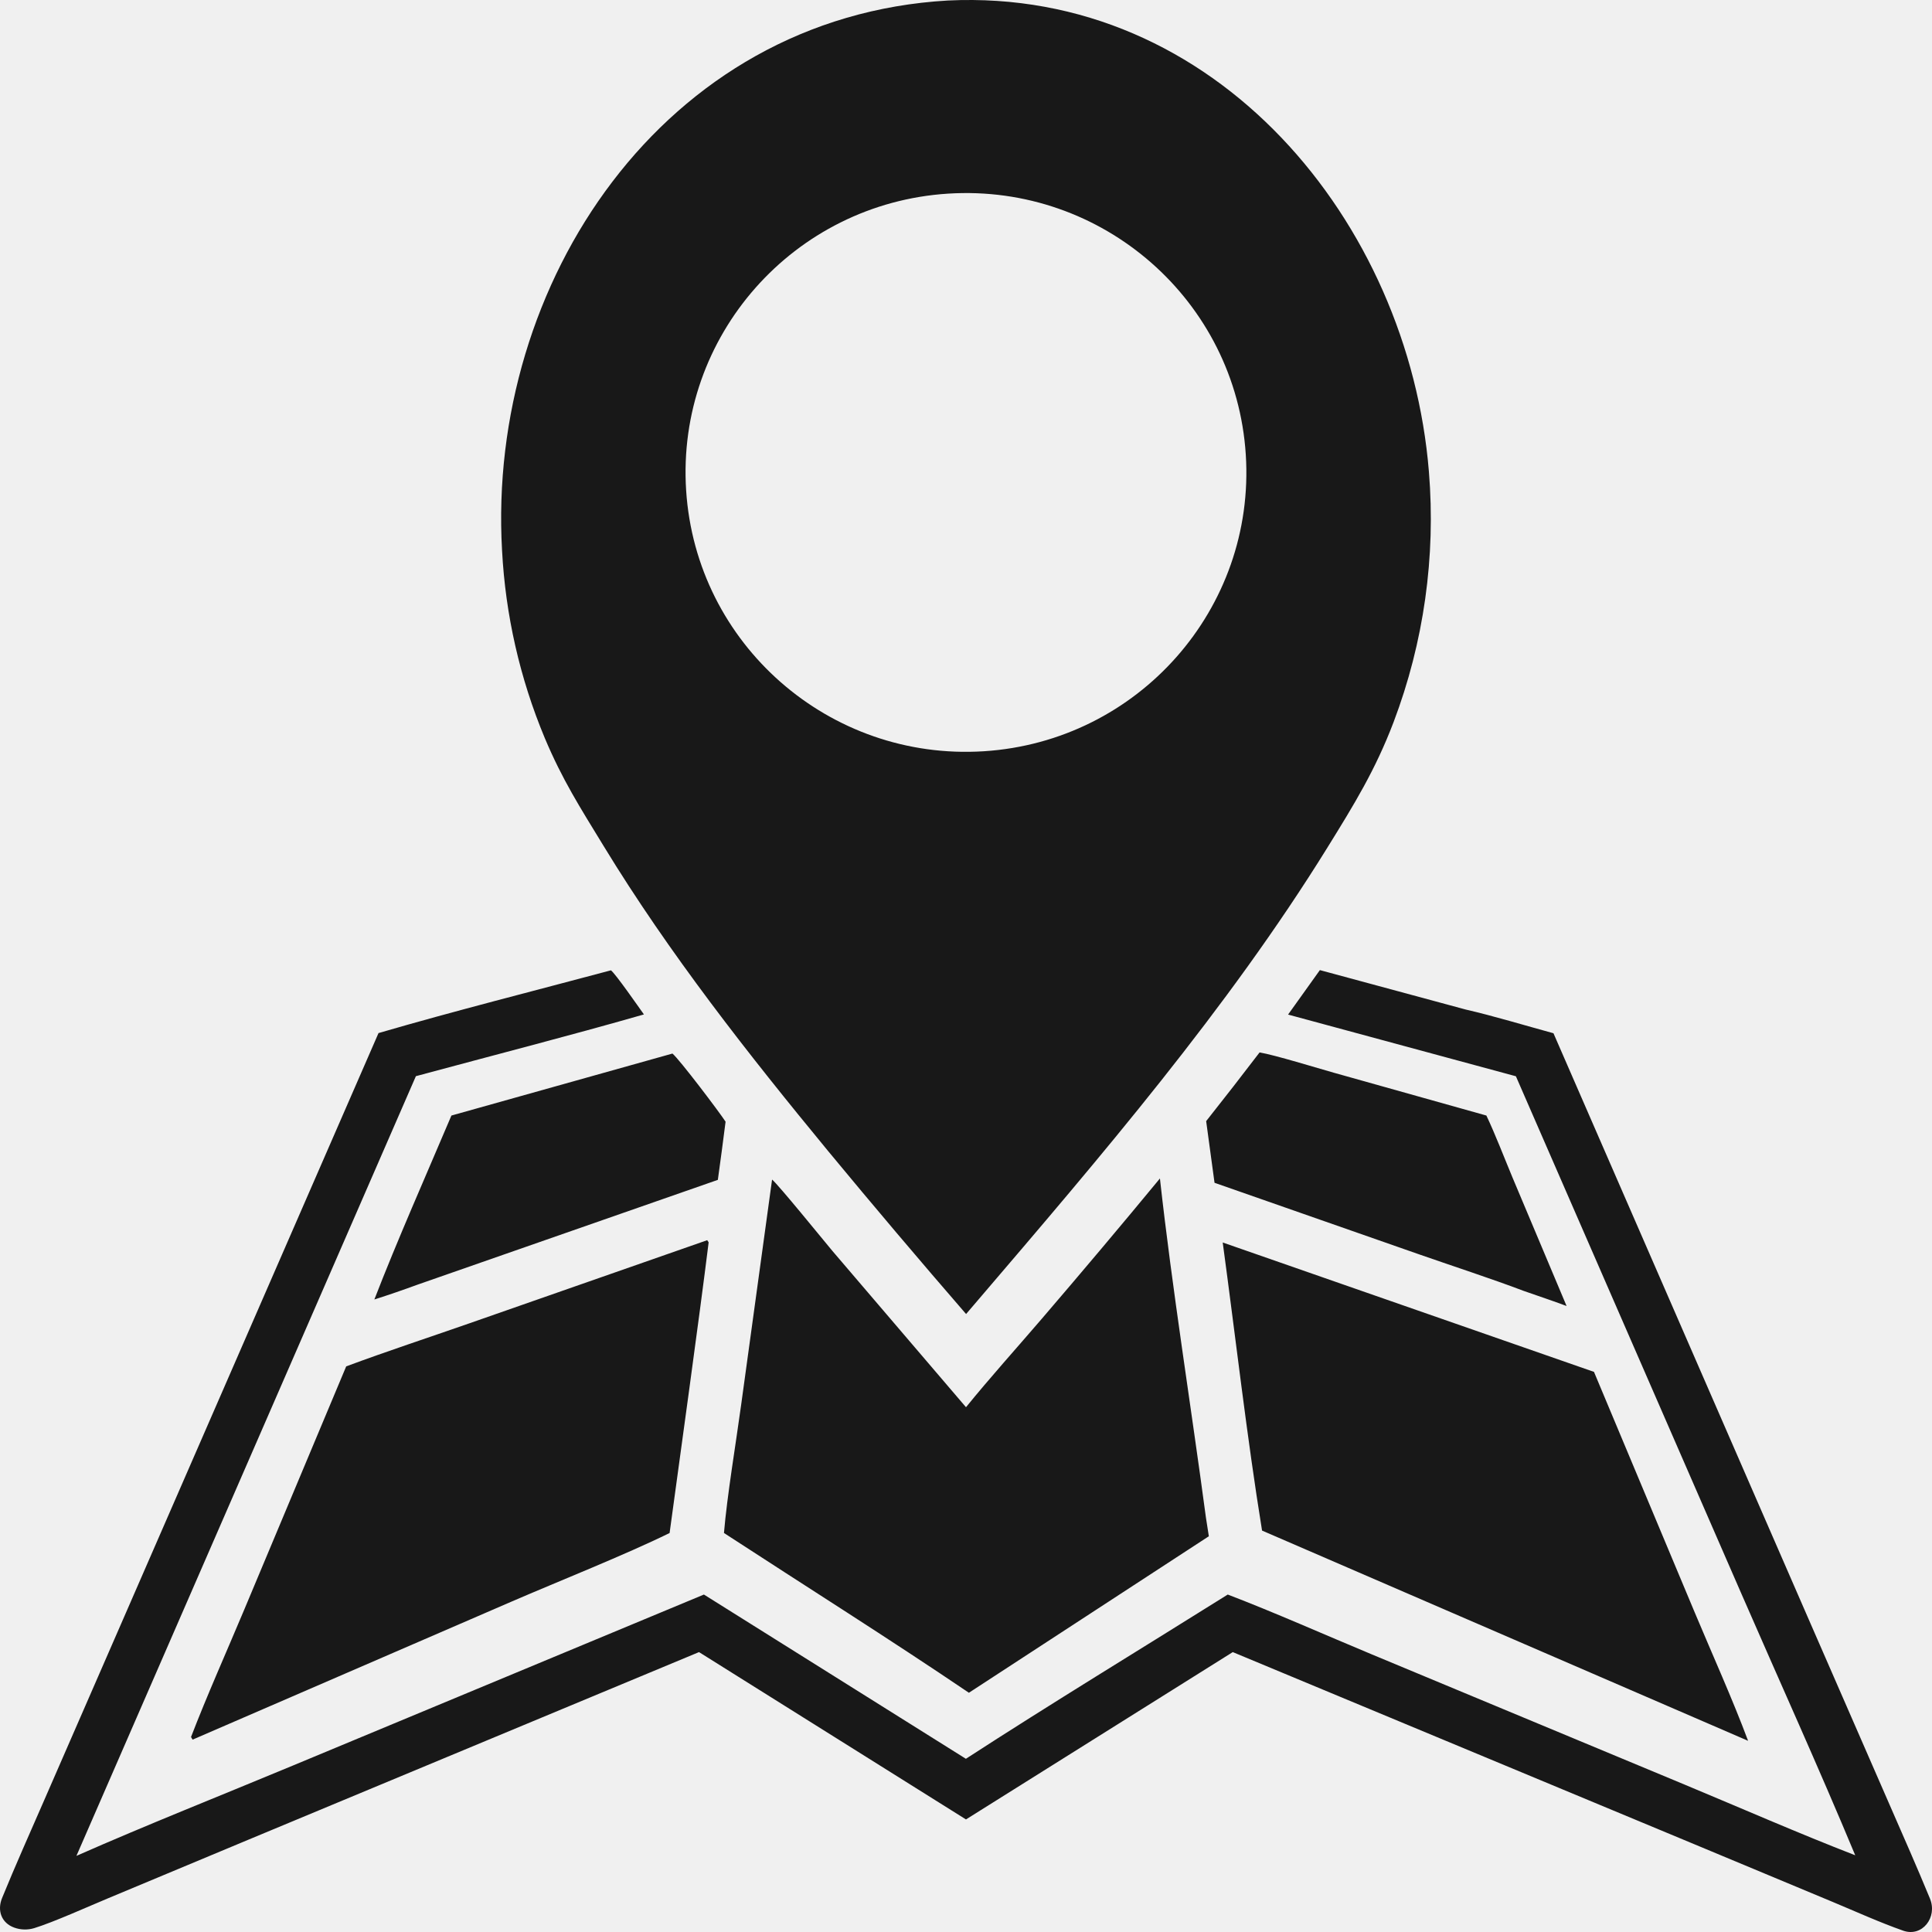
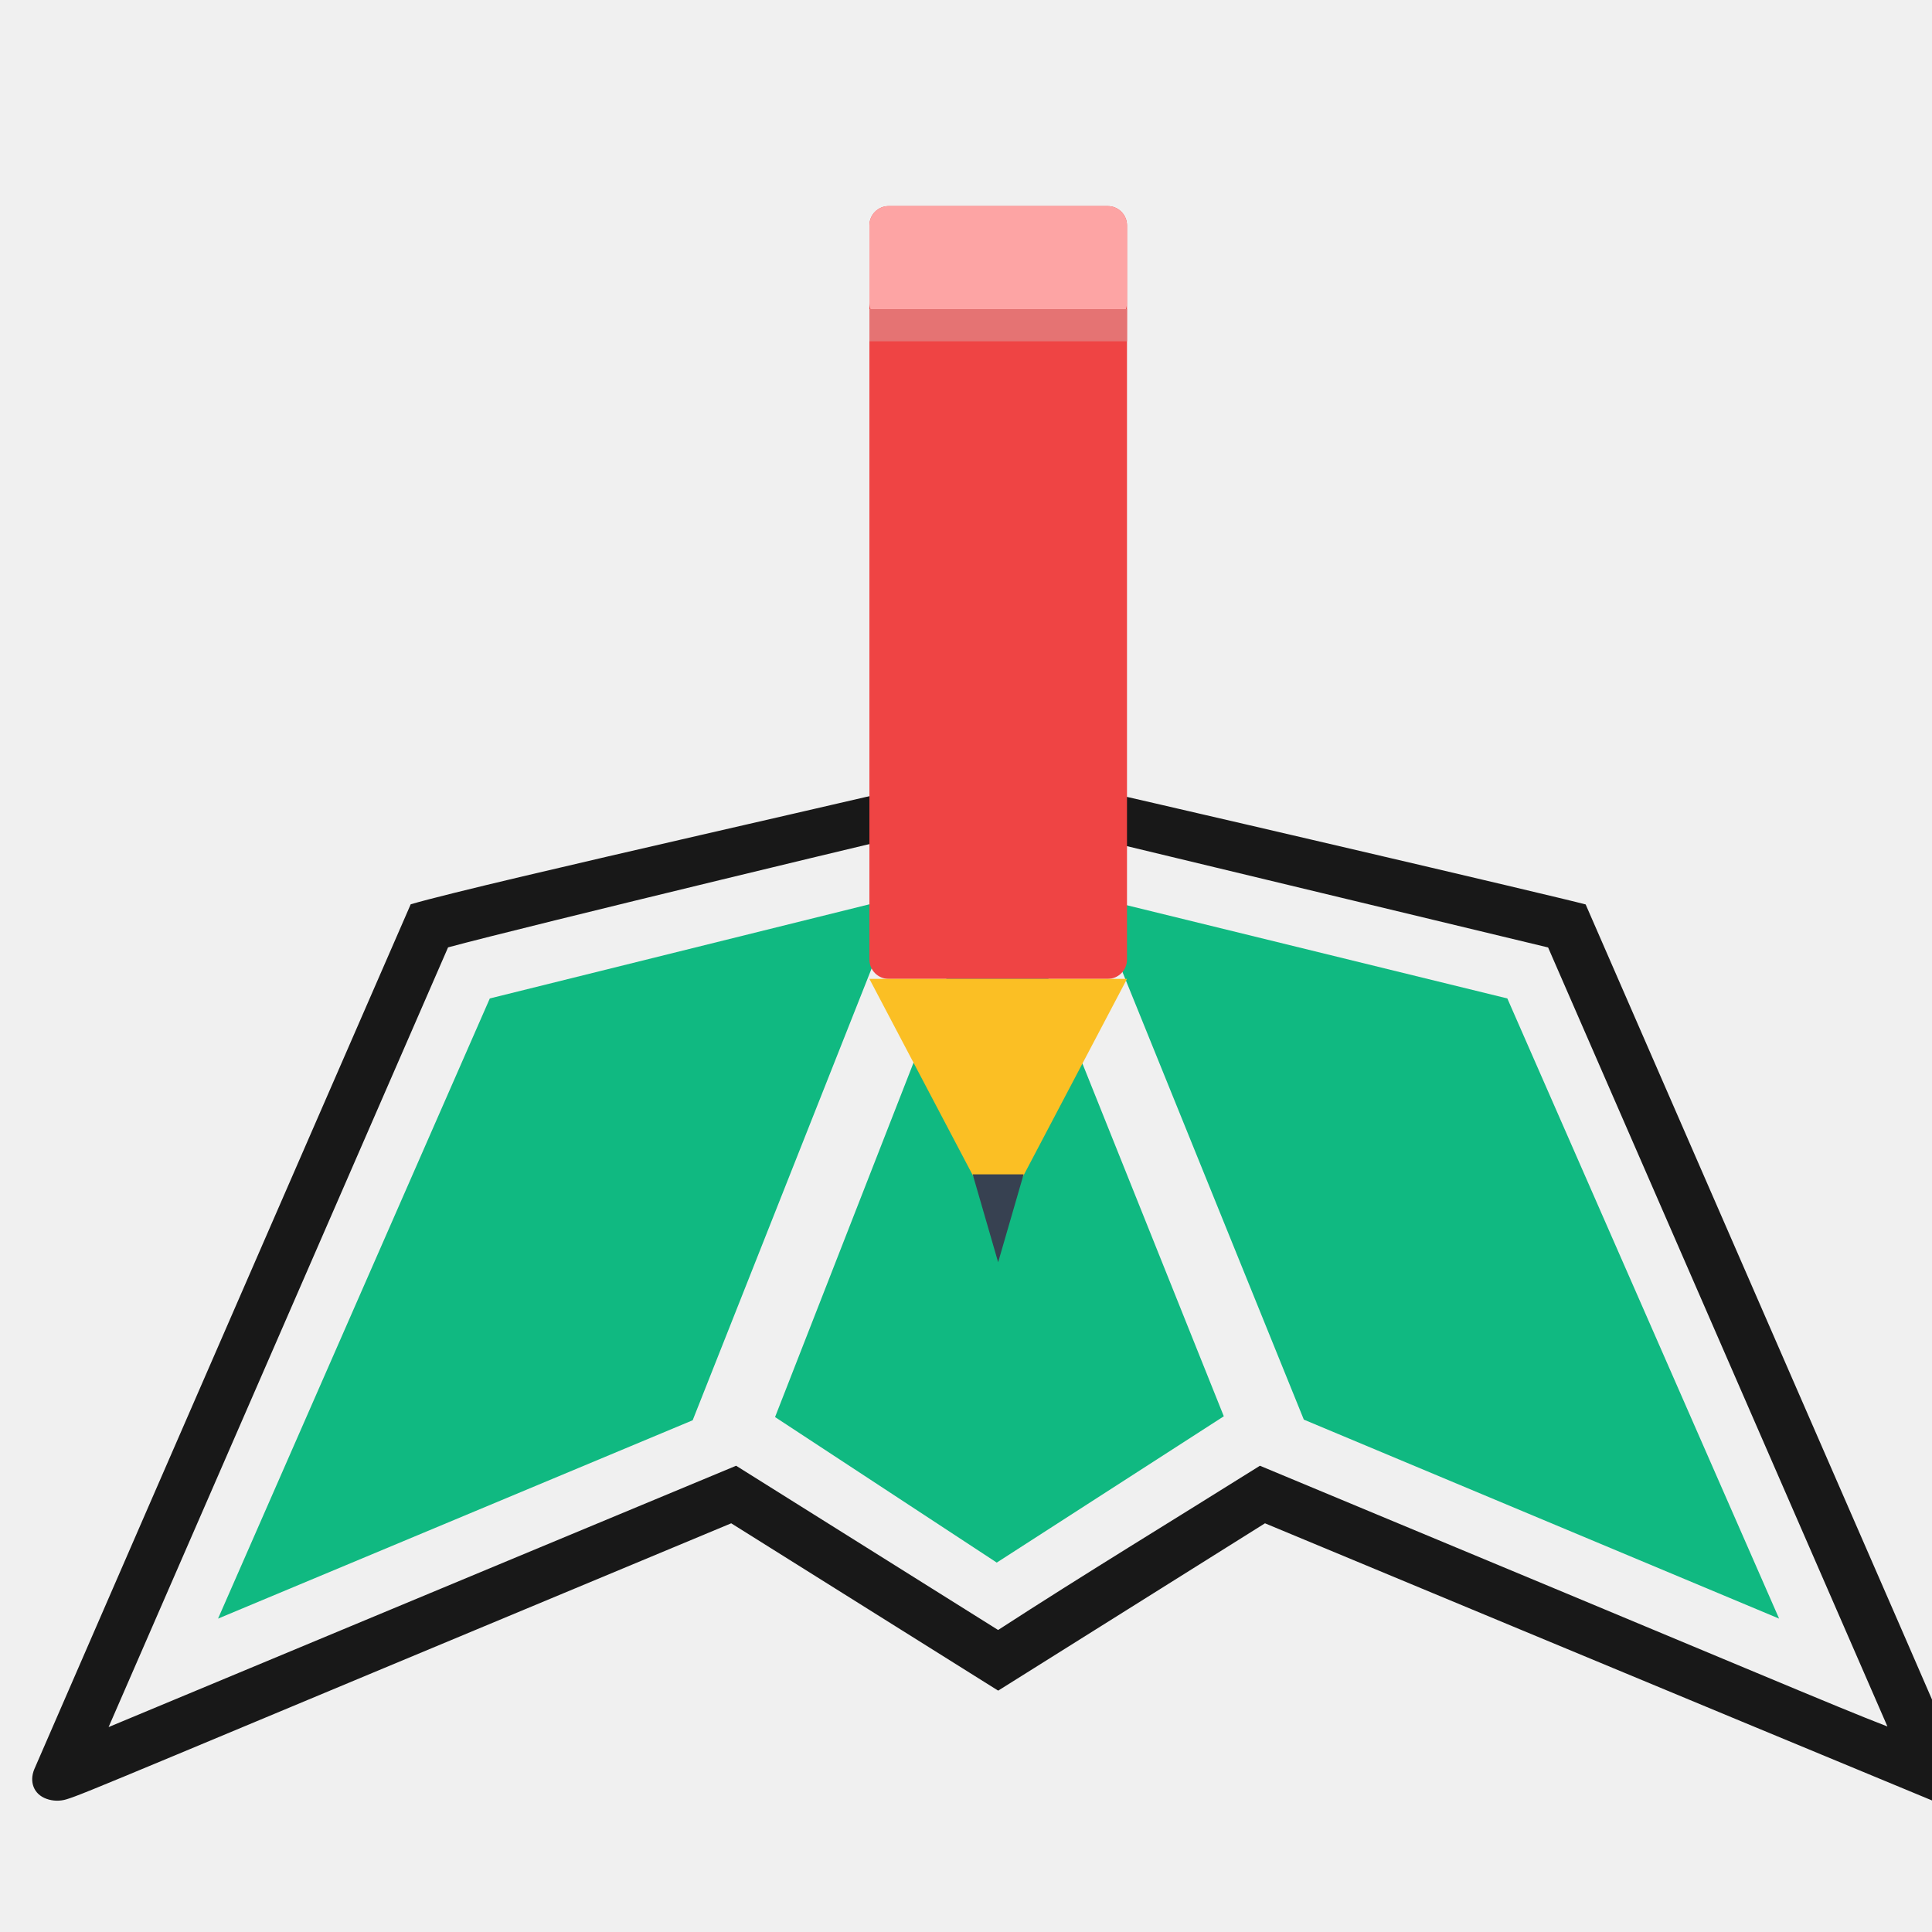
<svg xmlns="http://www.w3.org/2000/svg" width="72" height="72" viewBox="0 0 72 72" fill="none">
-   <path d="M54.621 37.622C55.63 37.852 56.875 38.229 57.893 38.506L67.407 60.353L70.419 67.256C70.927 68.421 71.44 69.578 71.925 70.757C72.212 71.456 71.635 72.198 70.93 71.952C70.05 71.643 69.155 71.236 68.289 70.875L63.003 68.671L45.942 61.569L35.999 67.805L26.05 61.569L9.26 68.559L4.036 70.74C3.32 71.038 1.979 71.641 1.272 71.857C1.03 71.929 0.77 71.923 0.532 71.837C0.05 71.664 -0.111 71.197 0.076 70.737C0.577 69.51 1.121 68.295 1.651 67.079L4.681 60.13L14.106 38.5C16.901 37.684 19.938 36.918 22.768 36.161C22.941 36.291 23.811 37.545 23.997 37.805C21.215 38.603 18.301 39.348 15.499 40.106L2.848 69.163C5.44 68.019 8.27 66.899 10.898 65.804L26.233 59.424L35.996 65.545C39.17 63.486 42.538 61.44 45.755 59.424C47.456 60.073 49.409 60.94 51.111 61.649L62.776 66.505C64.855 67.371 67.049 68.332 69.139 69.141C67.791 65.902 66.276 62.561 64.871 59.335L56.493 40.109L48.003 37.81L49.188 36.153L54.621 37.622ZM59.403 51.126L63.157 60.09C63.794 61.611 64.581 63.356 65.146 64.875L47.033 57.04C46.475 53.606 46.039 49.78 45.567 46.304L59.403 51.126ZM26.409 46.299C26.058 49.139 25.307 54.528 24.954 57.131C23.285 57.95 20.818 58.928 19.066 59.686L7.178 64.831L7.119 64.733C7.703 63.213 8.453 61.533 9.093 60.008L12.902 50.921C14.379 50.371 15.992 49.84 17.488 49.318L26.356 46.218C26.373 46.245 26.391 46.272 26.409 46.299ZM43.227 43.918C43.679 48.009 44.392 52.435 44.941 56.553L45.05 57.252L36.108 63.084C33.155 61.084 29.98 59.086 26.98 57.13C27.098 55.73 27.427 53.776 27.621 52.349L28.773 43.959C28.996 44.135 30.706 46.243 31.02 46.617L36 52.443C36.867 51.372 37.91 50.213 38.815 49.158C40.302 47.425 41.773 45.679 43.227 43.918ZM35.324 0.019C45.315 -0.464 52.495 8.272 53.251 17.576C53.512 20.747 53.062 23.936 51.934 26.913C51.255 28.697 50.467 29.975 49.466 31.591C45.745 37.598 41.003 43.122 36.416 48.487L36.003 48.97C34.266 46.965 32.551 44.94 30.861 42.896C27.874 39.27 24.94 35.539 22.494 31.526C21.613 30.082 20.962 29.071 20.301 27.502C19.374 25.28 18.836 22.915 18.71 20.511C18.142 10.571 24.716 0.629 35.324 0.019ZM46.941 39.221C47.502 39.314 49.108 39.809 49.714 39.979L55.393 41.573C55.712 42.239 56.074 43.183 56.365 43.879L58.382 48.671C57.868 48.478 57.312 48.294 56.791 48.111C55.584 47.653 54.162 47.192 52.926 46.76L45.262 44.079L44.95 41.781C45.622 40.934 46.285 40.08 46.941 39.221ZM25.06 39.263C25.323 39.48 26.814 41.451 27.04 41.802C26.952 42.523 26.849 43.25 26.752 43.97L15.556 47.877C15.025 48.072 14.49 48.256 13.951 48.428C14.802 46.23 15.894 43.762 16.823 41.573L25.06 39.263ZM46.427 16.943C46.059 11.204 41.092 6.85 35.333 7.216C29.573 7.582 25.202 12.531 25.57 18.27C25.938 24.009 30.905 28.364 36.665 27.997C42.425 27.63 46.795 22.681 46.427 16.943Z" fill="#181818" />
+   <g clip-path="url(#clip0_18_8)">
+     <path d="M37.103 28.579C43.318 29.98 58.075 33.429 59.093 33.706C72.127 63.621 72.64 64.778 73.124 65.957C73.411 66.655 72.835 67.398 72.13 67.151C64.203 63.871 47.142 56.769 47.142 56.769L37.199 63.005L27.25 56.769C4.52 66.238 3.179 66.841 2.472 67.057C2.23 67.129 1.97 67.123 1.732 67.037C1.25 66.864 1.089 66.397 1.276 65.938C5.881 55.33 15.306 33.7 15.306 33.7C18.1 32.884 34.214 29.317 37.043 28.561C37.216 28.691 37.034 30.102 37.035 30.363C34.327 30.974 19.501 34.548 16.698 35.306L4.047 64.363C12.098 61.004 27.433 54.624 27.433 54.624L37.197 60.745C40.37 58.686 43.738 56.641 46.954 54.624C66.055 62.571 68.248 63.532 70.339 64.341C66.071 54.535 57.693 35.309 57.693 35.309L37.041 30.341L37.103 28.579Z" fill="#181818" />
+     <path d="M40.694 33.417L56.174 37.209L66.302 60.321L48.59 52.905L40.694 33.417Z" fill="#10B981" />
+     <path d="M33.542 33.417L18.254 37.209L8.126 60.321L25.814 52.929L33.542 33.417Z" fill="#10B981" />
+     <path d="M37.146 31.667L45.608 52.781L37.146 58.233L28.884 52.81L37.146 31.667Z" fill="#10B981" />
+     <path d="M41.28 7.68H33.12C32.722 7.68 32.4 8.002 32.4 8.4V35.76C32.4 36.158 32.722 36.48 33.12 36.48H41.28C41.677 36.48 42 36.158 42 35.76V8.4C42 8.002 41.677 7.68 41.28 7.68Z" fill="#EF4444" />
+     <path d="M41.28 7.68H33.12C32.722 7.68 32.4 8.002 32.4 8.4V11.28C32.4 11.678 32.722 12 33.12 12H41.28C41.677 12 42 11.678 42 11.28V8.4C42 8.002 41.677 7.68 41.28 7.68Z" fill="#FDA4A4" />
+     <path d="M42 11.52H32.4V12.72H42V11.52Z" fill="#E57373" />
+     <path d="M32.4 36.48H42L37.2 45.6L32.4 36.48Z" fill="#FBBF24" />
+     <path d="M36.249 43.765H38.147L37.198 47.04L36.249 43.765Z" fill="#374151" />
+   </g>
+   <defs>
+     <clipPath id="clip0_18_8">
+       <rect width="72" height="72" fill="white" />
+     </clipPath>
+   </defs>
</svg>
